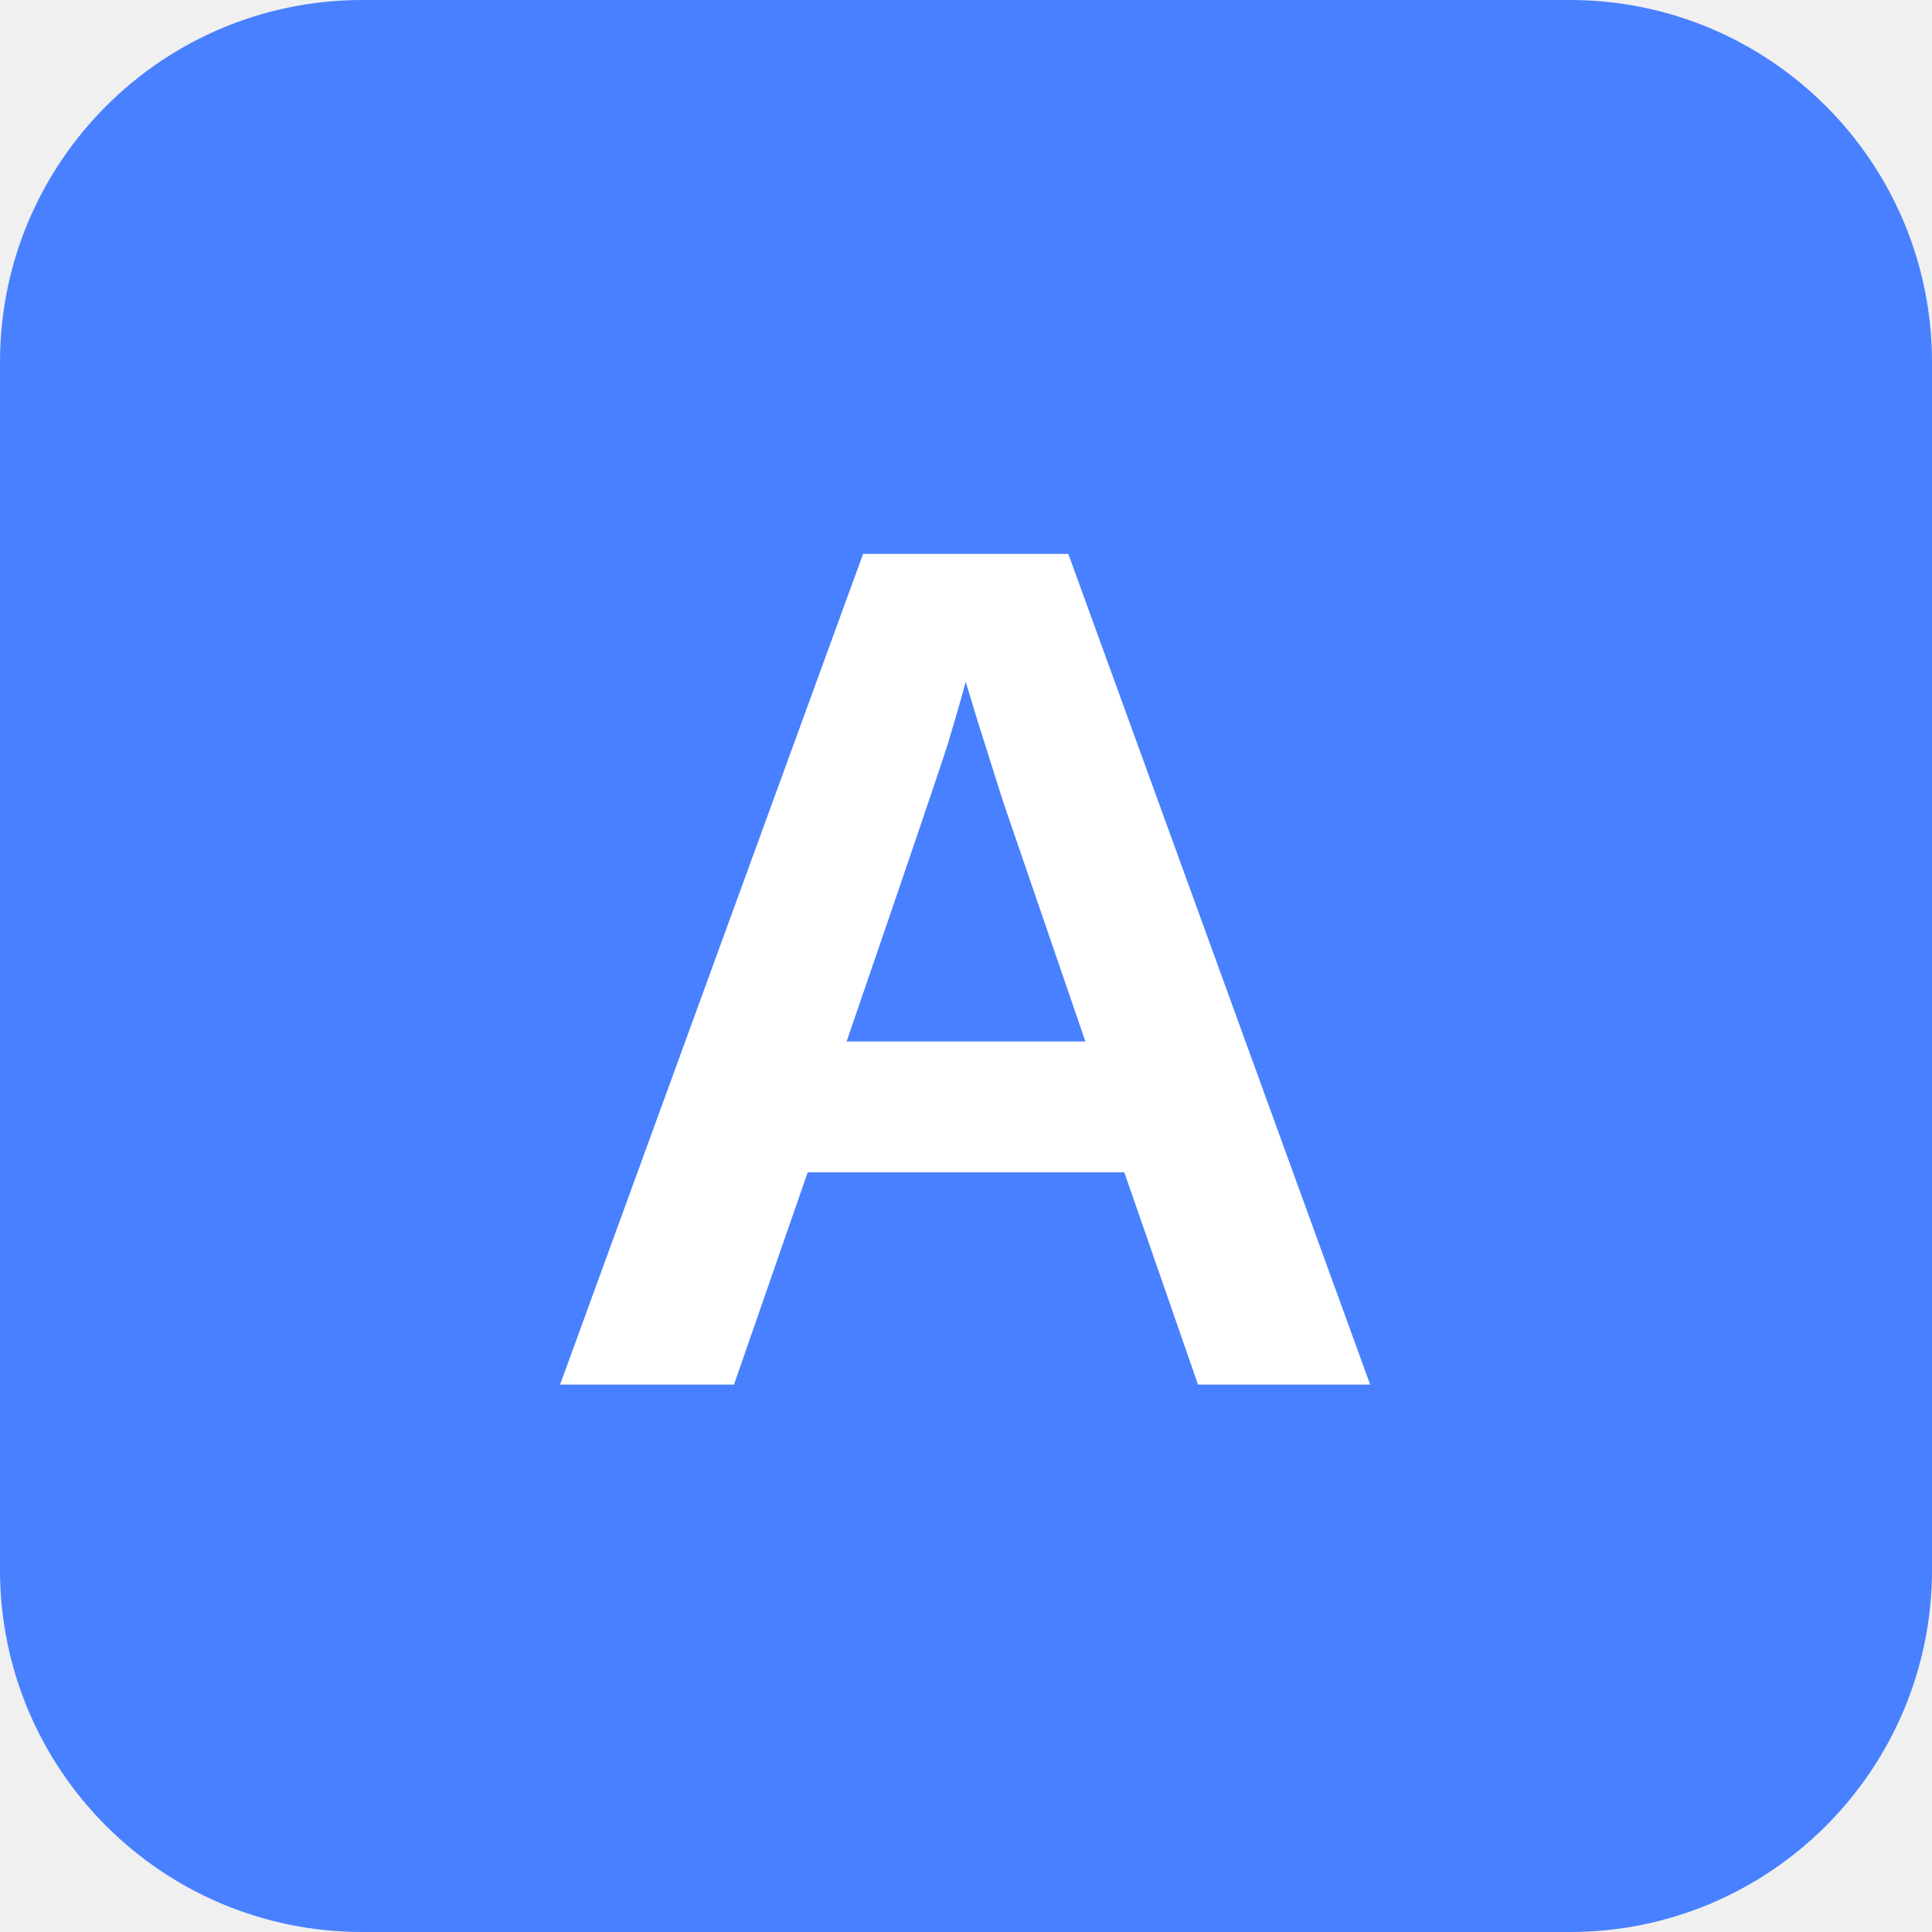
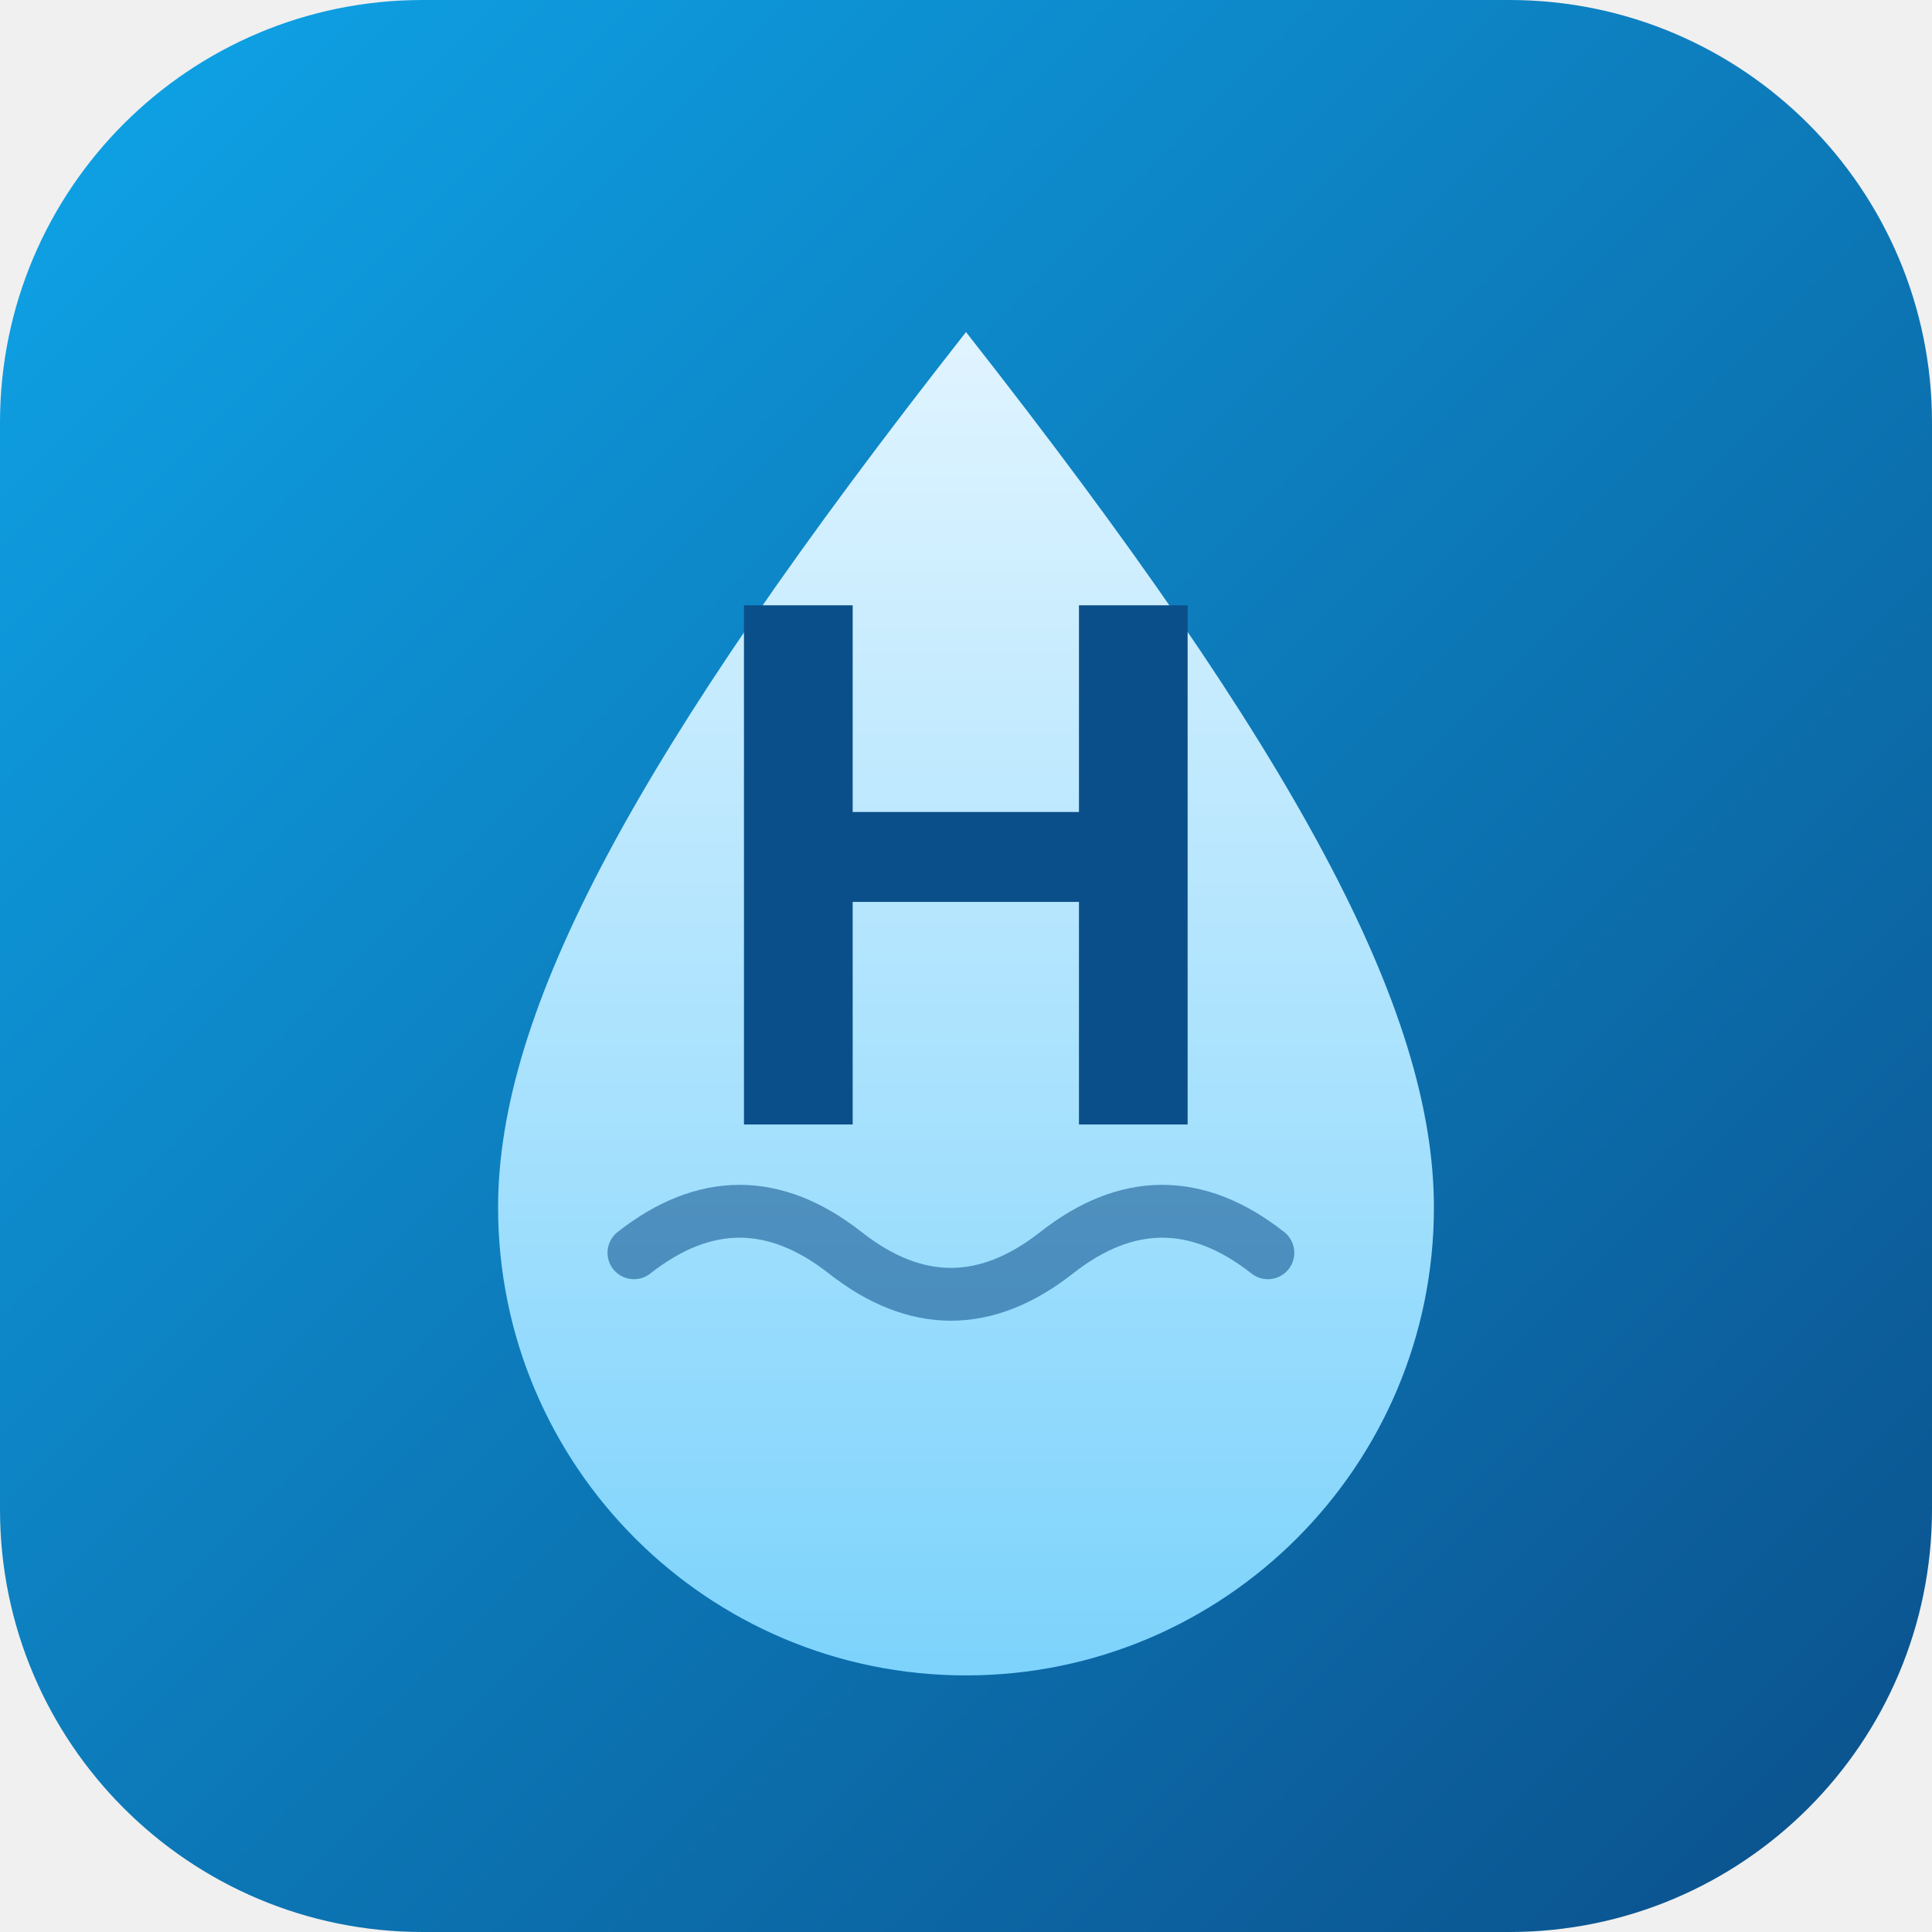
- <svg xmlns="http://www.w3.org/2000/svg" viewBox="0 0 512 512">
-   <rect width="512" height="512" rx="96" fill="#4880FF" />
-   <text x="50%" y="50%" text-anchor="middle" dominant-baseline="central" font-family="Nunito Sans, Arial, sans-serif" font-size="320" font-weight="900" fill="#ffffff">A</text>
+ <svg xmlns="http://www.w3.org/2000/svg" viewBox="0 0 512 512" role="img" aria-label="Hidromanager">
+   <defs>
+     <linearGradient id="bg" x1="0" y1="0" x2="1" y2="1">
+       <stop offset="0" stop-color="#0EA5E9" />
+       <stop offset="1" stop-color="#0B4F8A" />
+     </linearGradient>
+     <linearGradient id="drop" x1="0" y1="0" x2="0" y2="1">
+       <stop offset="0" stop-color="#E0F4FF" />
+       <stop offset="1" stop-color="#7DD3FC" />
+     </linearGradient>
+   </defs>
+   <rect width="512" height="512" rx="112" fill="url(#bg)" />
+   <path d="M256 88 C 168 200 132 268 132 320 a 124 124 0 0 0 248 0 C 380 268 344 200 256 88 Z" fill="url(#drop)" />
+   <path d="M168 332 q 28 -22 56 0 t 56 0 t 56 0" stroke="#0B4F8A" stroke-width="14" stroke-linecap="round" fill="none" opacity="0.55" />
+   <text x="256" y="298" text-anchor="middle" font-family="Nunito Sans, Arial, sans-serif" font-size="200" font-weight="900" fill="#0B4F8A" letter-spacing="-6">H</text>
</svg>
